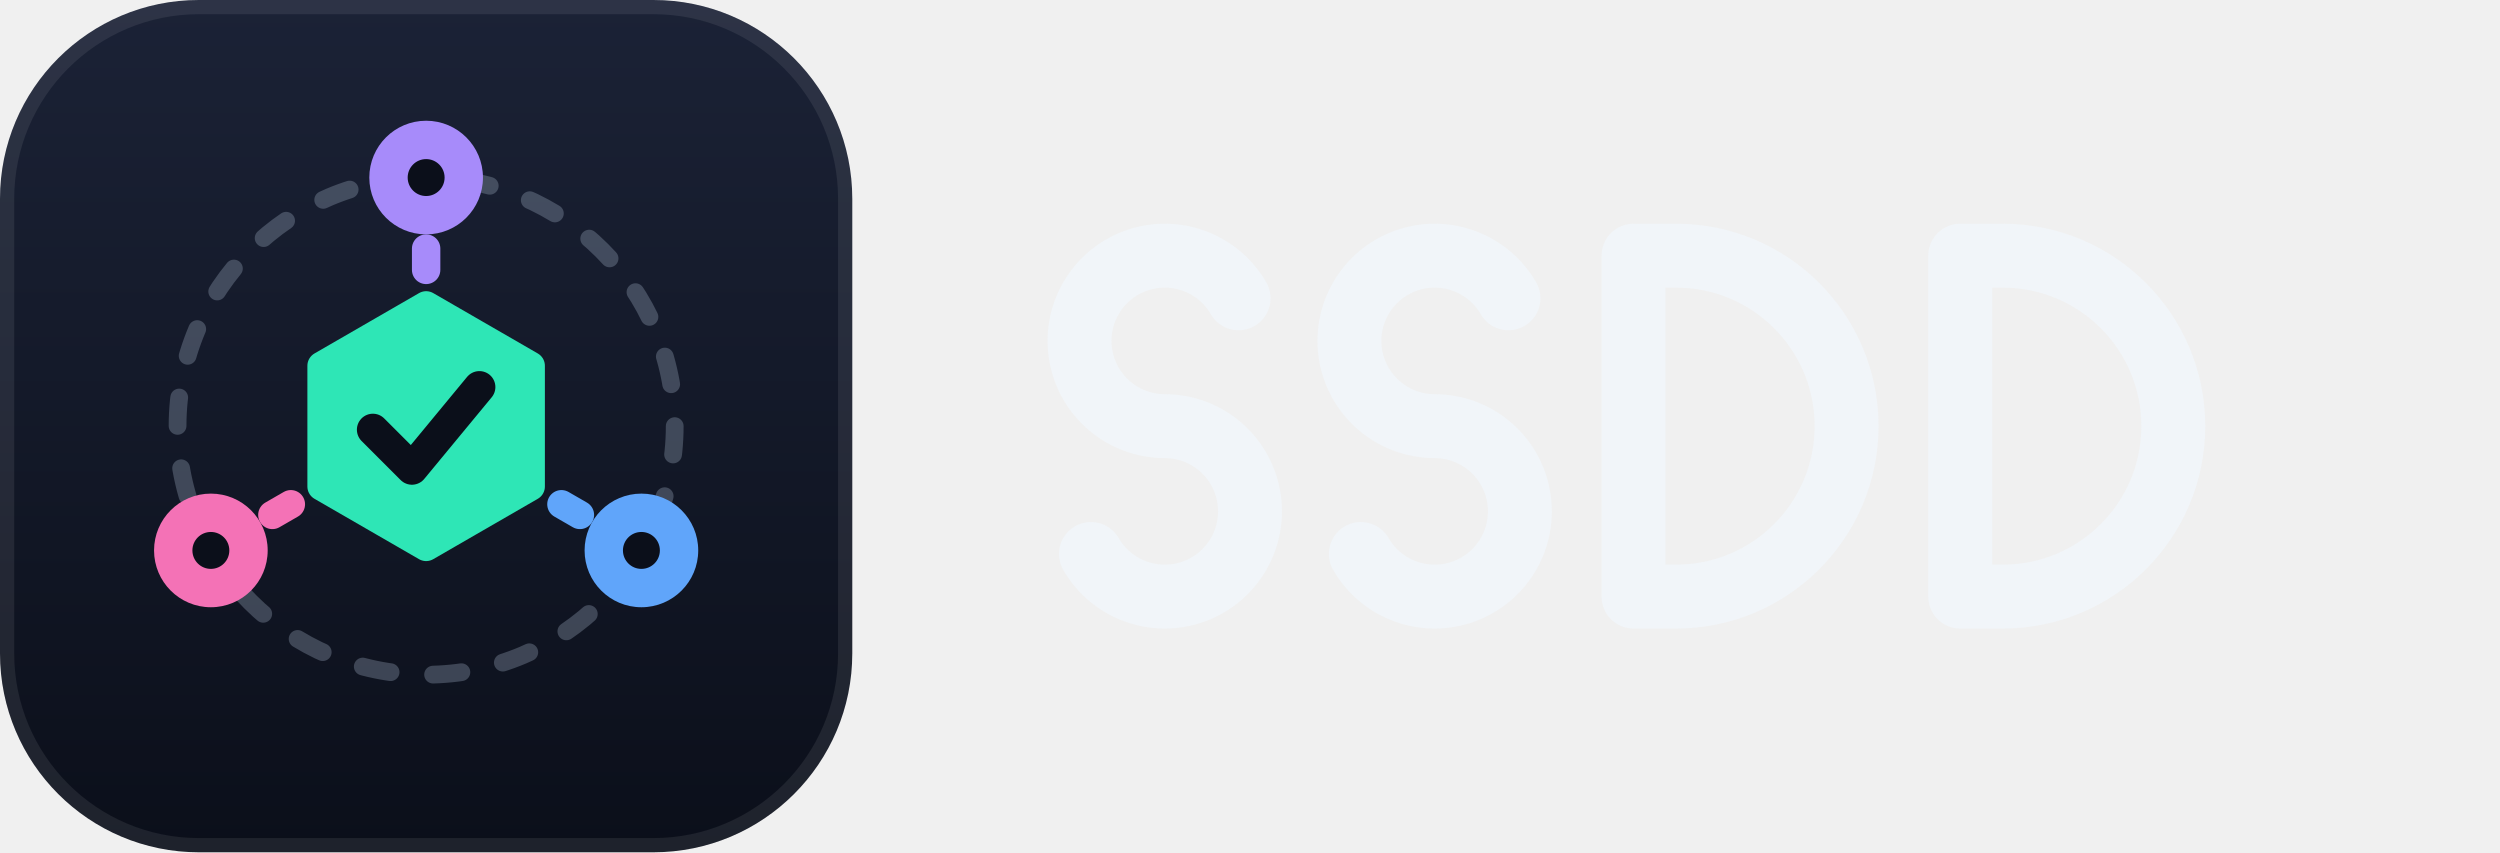
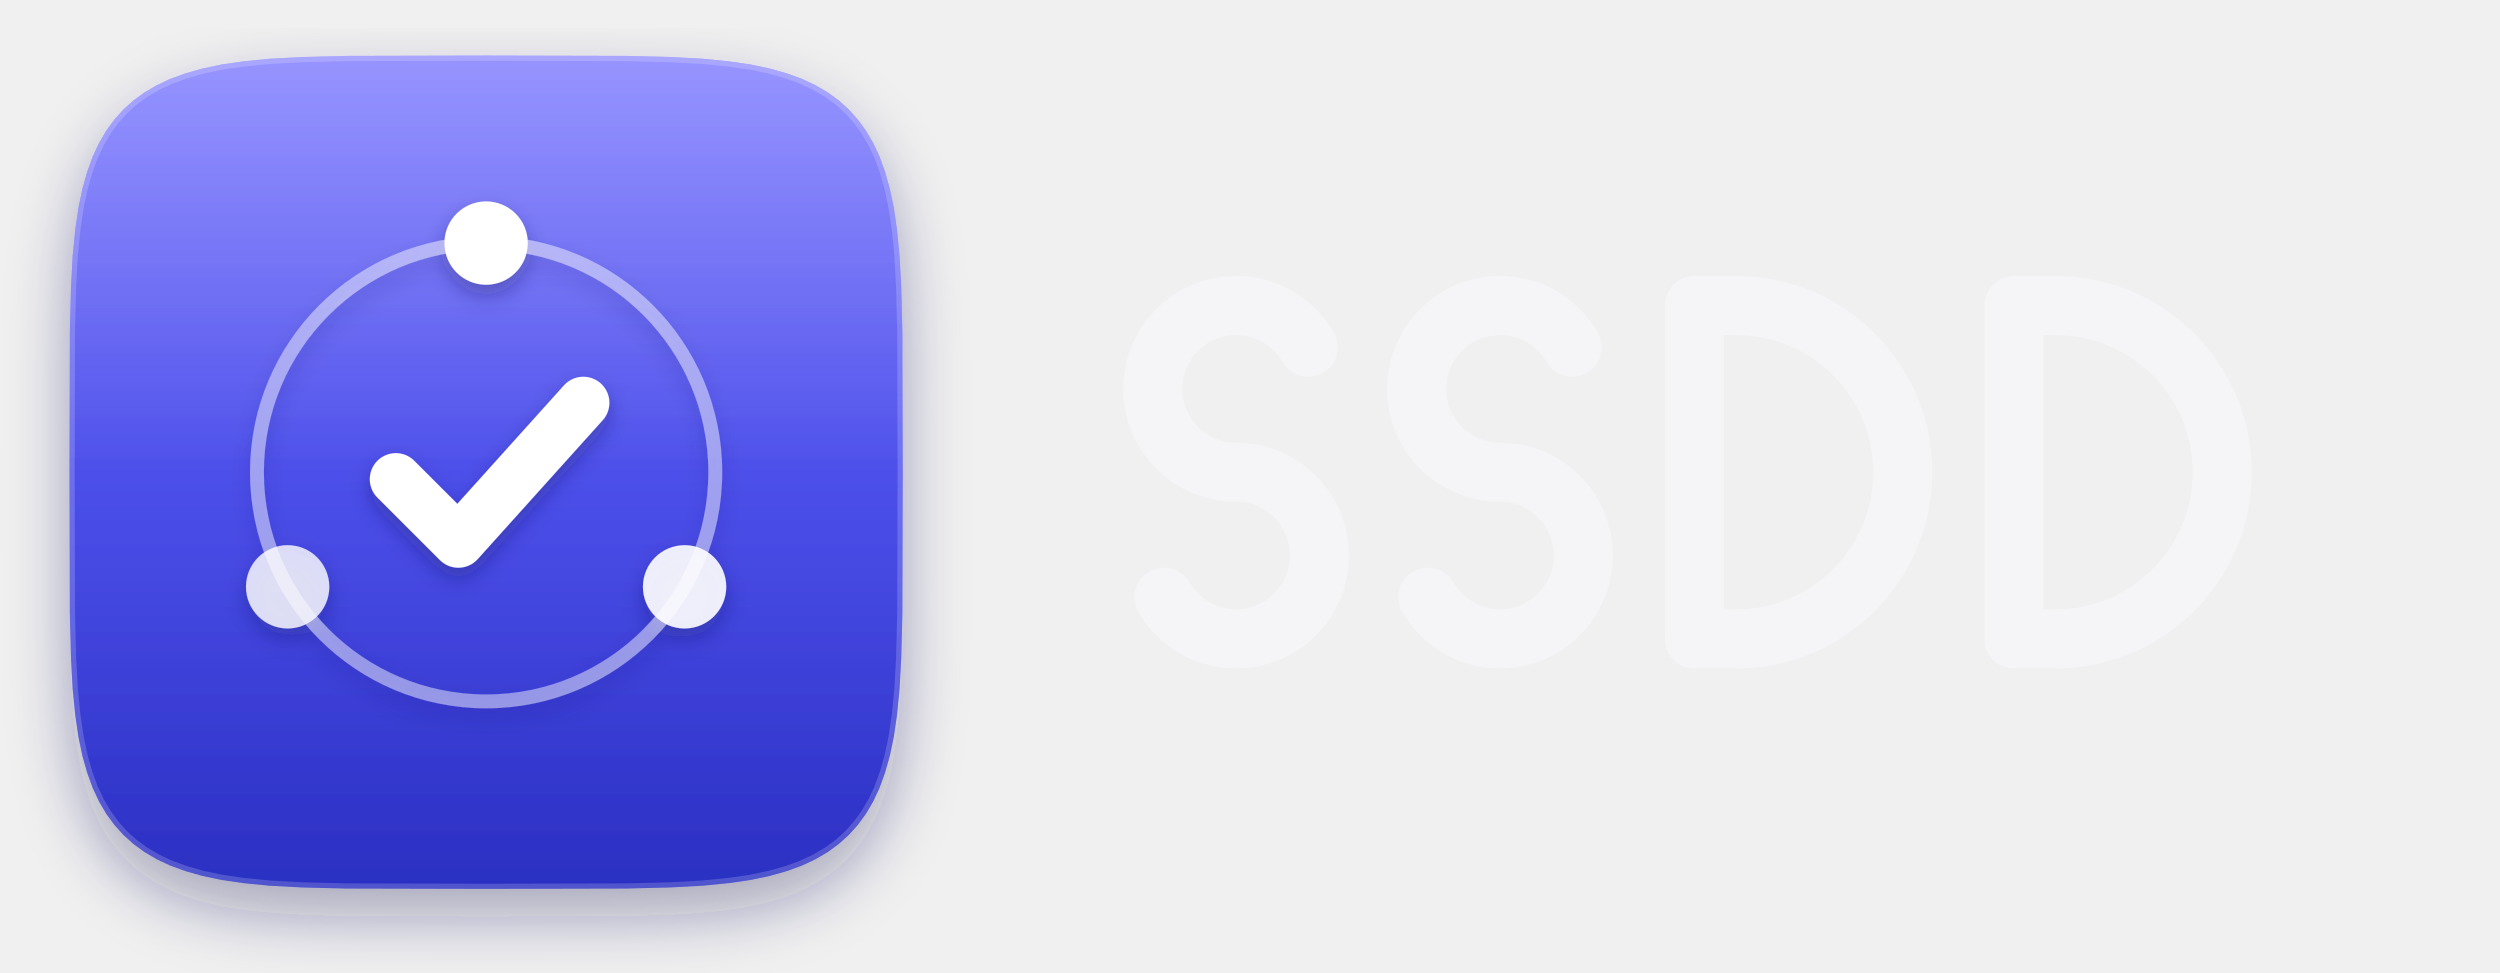
- <svg xmlns="http://www.w3.org/2000/svg" viewBox="0 0 352 120" width="352" height="120" role="img" aria-label="SSDD">
+ <svg xmlns="http://www.w3.org/2000/svg" viewBox="0 0 360 140" width="360" height="140" role="img" aria-label="SSDD">
  <defs>
-     <linearGradient id="bg" x1="0" y1="0" x2="0" y2="1">
-       <stop offset="0" stop-color="#1B2236" />
-       <stop offset="1" stop-color="#0B0F1A" />
+     <linearGradient id="tile" x1="0" y1="0" x2="0" y2="1">
+       <stop offset="0" stop-color="#6E6BFF" />
+       <stop offset=".55" stop-color="#4A4DE8" />
+       <stop offset="1" stop-color="#2B2FC2" />
    </linearGradient>
+     <linearGradient id="sheen" x1="0" y1="0" x2="0" y2="1">
+       <stop offset="0" stop-color="#fff" stop-opacity=".28" />
+       <stop offset=".5" stop-color="#fff" stop-opacity="0" />
+     </linearGradient>
+     <filter id="drop" x="-20%" y="-20%" width="140%" height="150%">
+       <feDropShadow dx="0" dy="4" stdDeviation="4.5" flood-color="#1A1D5E" flood-opacity=".35" />
+     </filter>
+     <filter id="lift" x="-30%" y="-30%" width="160%" height="160%">
+       <feDropShadow dx="0" dy="1.5" stdDeviation="1.5" flood-color="#14165A" flood-opacity=".35" />
+     </filter>
+     <clipPath id="clip">
+       <path d="M130.00 68.00 L129.95 88.16 L129.79 94.57 L129.54 99.21 L129.17 102.94 L128.71 106.11 L128.13 108.86 L127.44 111.29 L126.65 113.47 L125.73 115.43 L124.69 117.20 L123.53 118.79 L122.23 120.23 L120.79 121.53 L119.20 122.69 L117.43 123.73 L115.47 124.65 L113.29 125.44 L110.86 126.13 L108.11 126.71 L104.94 127.17 L101.21 127.54 L96.57 127.79 L90.16 127.95 L70.00 128.00 L49.84 127.95 L43.43 127.79 L38.79 127.54 L35.06 127.17 L31.89 126.71 L29.14 126.13 L26.71 125.44 L24.53 124.65 L22.57 123.73 L20.80 122.69 L19.21 121.53 L17.77 120.23 L16.47 118.79 L15.31 117.20 L14.27 115.43 L13.35 113.47 L12.56 111.29 L11.87 108.86 L11.29 106.11 L10.83 102.94 L10.46 99.21 L10.21 94.57 L10.05 88.16 L10.00 68.00 L10.05 47.84 L10.21 41.43 L10.46 36.79 L10.83 33.06 L11.29 29.89 L11.87 27.14 L12.56 24.71 L13.35 22.53 L14.27 20.57 L15.31 18.80 L16.47 17.21 L17.77 15.77 L19.21 14.47 L20.80 13.31 L22.57 12.27 L24.53 11.35 L26.71 10.56 L29.14 9.87 L31.89 9.29 L35.06 8.83 L38.79 8.46 L43.43 8.21 L49.84 8.05 L70.00 8.00 L90.16 8.05 L96.57 8.21 L101.21 8.46 L104.94 8.83 L108.11 9.29 L110.86 9.87 L113.29 10.56 L115.47 11.35 L117.43 12.27 L119.20 13.31 L120.79 14.47 L122.23 15.77 L123.53 17.21 L124.69 18.80 L125.73 20.57 L126.65 22.53 L127.44 24.71 L128.13 27.14 L128.71 29.89 L129.17 33.06 L129.54 36.79 L129.79 41.43 L129.95 47.84 Z" />
+     </clipPath>
  </defs>
-   <rect width="120" height="120" rx="28" fill="url(#bg)" />
-   <rect x="1" y="1" width="118" height="118" rx="27" fill="none" stroke="#FFFFFF" stroke-opacity=".08" stroke-width="2" />
-   <circle cx="60" cy="60" r="35" fill="none" stroke="#94A3B8" stroke-opacity=".35" stroke-width="2.5" stroke-dasharray="4 6" stroke-linecap="round" />
-   <g fill="none" stroke-width="4" stroke-linecap="round">
-     <path d="M60.00 35.00 L60.00 38.00" stroke="#A78BFA" />
-     <path d="M81.65 72.50 L79.05 71.00" stroke="#60A5FA" />
-     <path d="M38.35 72.50 L40.95 71.00" stroke="#F472B6" />
+   <path d="M130.00 68.00 L129.95 88.16 L129.79 94.57 L129.54 99.21 L129.17 102.94 L128.71 106.11 L128.13 108.86 L127.44 111.29 L126.65 113.47 L125.73 115.43 L124.69 117.20 L123.53 118.79 L122.23 120.23 L120.79 121.53 L119.20 122.69 L117.43 123.73 L115.47 124.65 L113.29 125.44 L110.86 126.13 L108.11 126.71 L104.94 127.17 L101.21 127.54 L96.57 127.79 L90.16 127.95 L70.00 128.00 L49.84 127.95 L43.43 127.79 L38.79 127.54 L35.06 127.17 L31.89 126.71 L29.14 126.13 L26.71 125.44 L24.53 124.65 L22.57 123.73 L20.80 122.69 L19.21 121.53 L17.77 120.23 L16.47 118.79 L15.31 117.20 L14.27 115.43 L13.35 113.47 L12.56 111.29 L11.87 108.86 L11.29 106.11 L10.83 102.94 L10.46 99.21 L10.21 94.57 L10.05 88.16 L10.00 68.00 L10.05 47.84 L10.21 41.43 L10.46 36.79 L10.83 33.06 L11.29 29.89 L11.87 27.14 L12.56 24.71 L13.35 22.53 L14.27 20.57 L15.31 18.80 L16.47 17.21 L17.77 15.77 L19.21 14.47 L20.80 13.31 L22.57 12.27 L24.53 11.35 L26.71 10.56 L29.14 9.87 L31.89 9.29 L35.06 8.83 L38.79 8.46 L43.43 8.21 L49.84 8.05 L70.00 8.00 L90.16 8.05 L96.57 8.21 L101.21 8.46 L104.94 8.83 L108.11 9.29 L110.86 9.87 L113.29 10.56 L115.47 11.35 L117.43 12.27 L119.20 13.31 L120.79 14.47 L122.23 15.77 L123.53 17.21 L124.69 18.80 L125.73 20.57 L126.65 22.53 L127.44 24.71 L128.13 27.14 L128.71 29.89 L129.17 33.06 L129.54 36.79 L129.79 41.43 L129.95 47.84 Z" fill="url(#tile)" filter="url(#drop)" />
+   <path d="M130.00 68.00 L129.95 88.16 L129.79 94.57 L129.54 99.21 L129.17 102.94 L128.71 106.11 L128.13 108.86 L127.44 111.29 L126.65 113.47 L125.73 115.43 L124.69 117.20 L123.53 118.79 L122.23 120.23 L120.79 121.53 L119.20 122.69 L117.43 123.73 L115.47 124.65 L113.29 125.44 L110.86 126.13 L108.11 126.71 L104.94 127.17 L101.21 127.54 L96.57 127.79 L90.16 127.95 L70.00 128.00 L49.84 127.95 L43.43 127.79 L38.79 127.54 L35.06 127.17 L31.89 126.71 L29.14 126.13 L26.71 125.44 L24.53 124.65 L22.57 123.73 L20.80 122.69 L19.21 121.53 L17.77 120.23 L16.47 118.79 L15.31 117.20 L14.27 115.43 L13.35 113.47 L12.56 111.29 L11.87 108.86 L11.29 106.11 L10.83 102.94 L10.46 99.21 L10.21 94.57 L10.05 88.16 L10.00 68.00 L10.05 47.84 L10.21 41.43 L10.46 36.79 L10.83 33.06 L11.29 29.89 L11.87 27.14 L12.56 24.71 L13.35 22.53 L14.27 20.57 L15.31 18.80 L16.47 17.21 L17.77 15.77 L19.21 14.47 L20.80 13.31 L22.57 12.27 L24.53 11.35 L26.71 10.56 L29.14 9.87 L31.89 9.29 L35.06 8.83 L38.79 8.46 L43.43 8.21 L49.84 8.05 L70.00 8.00 L90.16 8.05 L96.57 8.21 L101.21 8.46 L104.94 8.83 L108.11 9.29 L110.86 9.87 L113.29 10.56 L115.47 11.35 L117.43 12.27 L119.20 13.31 L120.79 14.47 L122.23 15.77 L123.53 17.21 L124.69 18.80 L125.73 20.57 L126.65 22.53 L127.44 24.71 L128.13 27.14 L128.71 29.89 L129.17 33.06 L129.54 36.79 L129.79 41.43 L129.95 47.84 Z" fill="url(#sheen)" />
+   <path d="M130.00 68.00 L129.95 88.16 L129.79 94.57 L129.54 99.21 L129.17 102.94 L128.71 106.11 L128.13 108.86 L127.44 111.29 L126.65 113.47 L125.73 115.43 L124.69 117.20 L123.53 118.79 L122.23 120.23 L120.79 121.53 L119.20 122.69 L117.43 123.73 L115.47 124.65 L113.29 125.44 L110.86 126.13 L108.11 126.71 L104.94 127.17 L101.21 127.54 L96.57 127.79 L90.16 127.95 L70.00 128.00 L49.84 127.95 L43.43 127.79 L38.79 127.54 L35.06 127.17 L31.89 126.71 L29.14 126.13 L26.71 125.44 L24.53 124.65 L22.57 123.73 L20.80 122.69 L19.21 121.53 L17.77 120.23 L16.47 118.79 L15.31 117.20 L14.27 115.43 L13.35 113.47 L12.56 111.29 L11.87 108.86 L11.29 106.11 L10.83 102.94 L10.46 99.21 L10.21 94.57 L10.05 88.16 L10.00 68.00 L10.05 47.84 L10.21 41.43 L10.46 36.79 L10.83 33.06 L11.29 29.89 L11.87 27.14 L12.56 24.71 L13.35 22.53 L14.27 20.57 L15.31 18.80 L16.47 17.21 L17.77 15.77 L19.21 14.47 L20.80 13.31 L22.57 12.27 L24.53 11.35 L26.71 10.56 L29.14 9.87 L31.89 9.29 L35.06 8.83 L38.79 8.46 L43.43 8.21 L49.84 8.05 L70.00 8.00 L90.16 8.05 L96.57 8.21 L101.21 8.46 L104.94 8.83 L108.11 9.29 L110.86 9.87 L113.29 10.56 L115.47 11.35 L117.43 12.27 L119.20 13.31 L120.79 14.47 L122.23 15.77 L123.53 17.21 L124.69 18.80 L125.73 20.57 L126.65 22.53 L127.44 24.71 L128.13 27.14 L128.71 29.89 L129.17 33.06 L129.54 36.79 L129.79 41.43 L129.95 47.84 Z" fill="none" stroke="#fff" stroke-opacity=".18" stroke-width="1.5" clip-path="url(#clip)" />
+   <g filter="url(#lift)">
+     <circle cx="70" cy="68" r="33" fill="none" stroke="#fff" stroke-opacity=".45" stroke-width="2" />
+     <path d="M57 69 L66 78 L84 58" fill="none" stroke="#fff" stroke-width="7.5" stroke-linecap="round" stroke-linejoin="round" />
+     <circle cx="70.00" cy="35.00" r="6" fill="#fff" fill-opacity="1" />
+     <circle cx="98.58" cy="84.50" r="6" fill="#fff" fill-opacity="0.9" />
+     <circle cx="41.42" cy="84.50" r="6" fill="#fff" fill-opacity="0.8" />
  </g>
-   <polygon points="74.72,68.50 60.00,77.00 45.28,68.50 45.28,51.50 60.00,43.00 74.72,51.50" fill="#2EE6B6" stroke="#2EE6B6" stroke-width="4" stroke-linejoin="round" />
-   <path d="M52.5 60.5 L58 66 L67.5 54.5" fill="none" stroke="#0B0F1A" stroke-width="4.5" stroke-linecap="round" stroke-linejoin="round" />
-   <circle cx="60.00" cy="25.00" r="8" fill="#A78BFA" />
-   <circle cx="60.00" cy="25.00" r="2.6" fill="#0B0F1A" />
-   <circle cx="90.31" cy="77.50" r="8" fill="#60A5FA" />
-   <circle cx="90.31" cy="77.50" r="2.6" fill="#0B0F1A" />
-   <circle cx="29.69" cy="77.50" r="8" fill="#F472B6" />
-   <circle cx="29.69" cy="77.50" r="2.6" fill="#0B0F1A" />
-   <path transform="translate(152 36)" d="M22.392 6 A12 12 0 1 0 12 24 A12 12 0 1 1 1.608 42 M60.392 6 A12 12 0 1 0 50 24 A12 12 0 1 1 39.608 42 M78 0 H84 A24 24 0 0 1 84 48 H78 Z M124 0 H130 A24 24 0 0 1 130 48 H124 Z" fill="none" stroke="#F1F5F9" stroke-width="9" stroke-linecap="round" stroke-linejoin="round" />
+   <path transform="translate(166 44)" d="M22.392 6 A12 12 0 1 0 12 24 A12 12 0 1 1 1.608 42 M60.392 6 A12 12 0 1 0 50 24 A12 12 0 1 1 39.608 42 M78 0 H84 A24 24 0 0 1 84 48 H78 Z M124 0 H130 A24 24 0 0 1 130 48 H124 Z" fill="none" stroke="#F5F5F7" stroke-width="8.5" stroke-linecap="round" stroke-linejoin="round" />
</svg>
